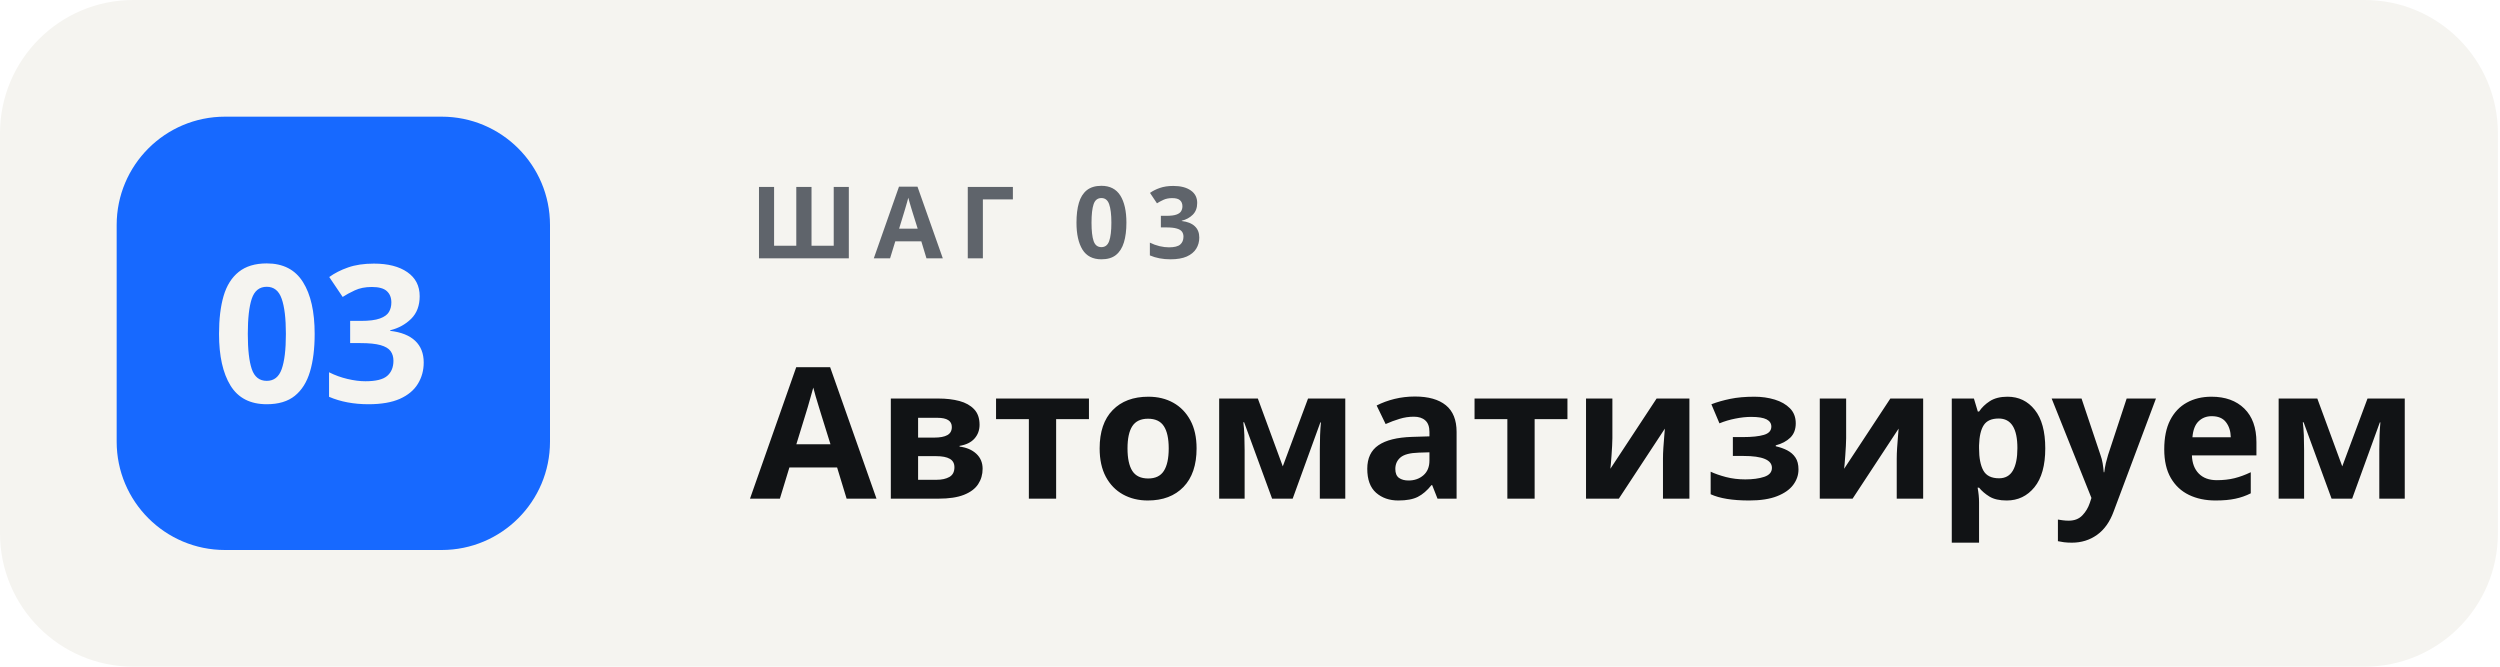
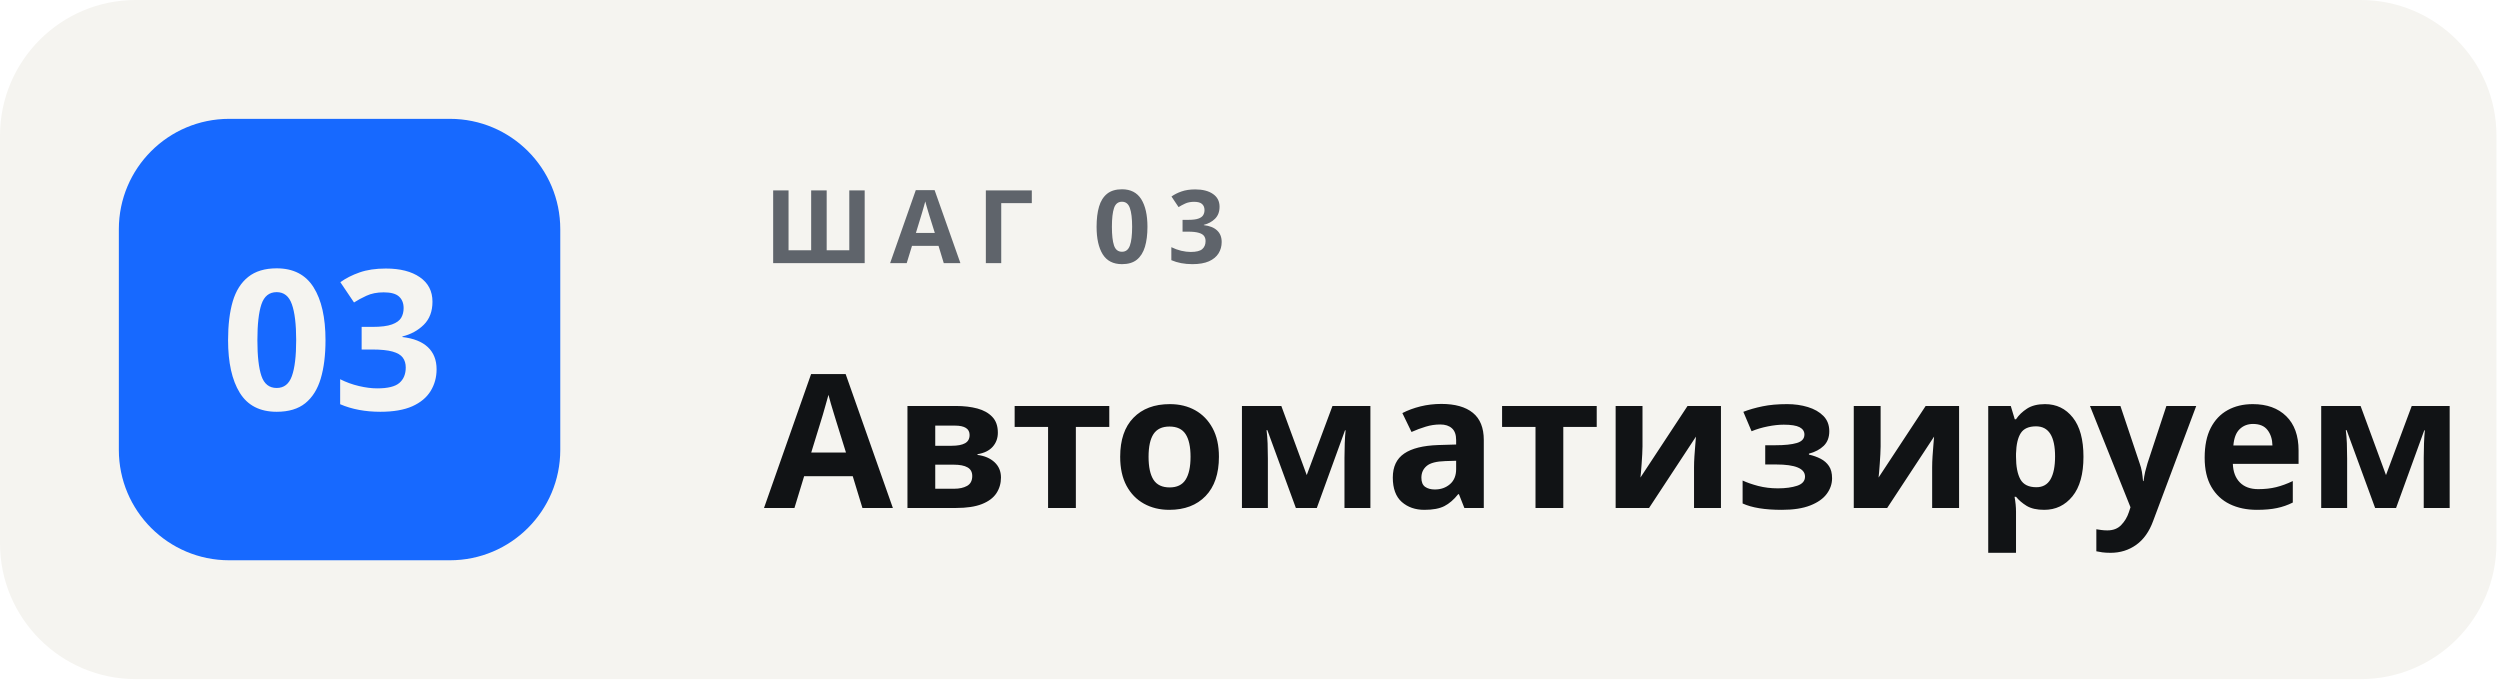
- <svg xmlns="http://www.w3.org/2000/svg" width="600" height="160" viewBox="0 0 600 160">
-   <rect x="0" y="0" width="599.496" height="160" rx="32" fill="#F5F4F0" />
+ <svg xmlns="http://www.w3.org/2000/svg" width="589" height="160" viewBox="0 0 589 160">
+   <rect x="0" y="0" width="588.166" height="160" rx="32" fill="#F5F4F0" />
  <rect x="28" y="28" width="104" height="104" rx="26" fill="#1769FF" />
-   <text x="50.91" y="96.56" font-family="Manrope" font-size="46" font-weight="800" fill="#F5F4F0">03</text>
+   <text x="52.08" y="96.56" font-family="Manrope" font-size="46" font-weight="600" fill="#F5F4F0">03</text>
  <text x="180.00" y="62.00" font-family="Manrope" font-size="24" font-weight="700" fill="#5F646B" letter-spacing="3.84">ШАГ 03</text>
-   <text x="180.00" y="119.68" font-family="Manrope" font-size="44" font-weight="800" fill="#111315">Автоматизируем</text>
+   <text x="180.00" y="119.68" font-family="Manrope" font-size="44" font-weight="600" fill="#111315">Автоматизируем</text>
</svg>
